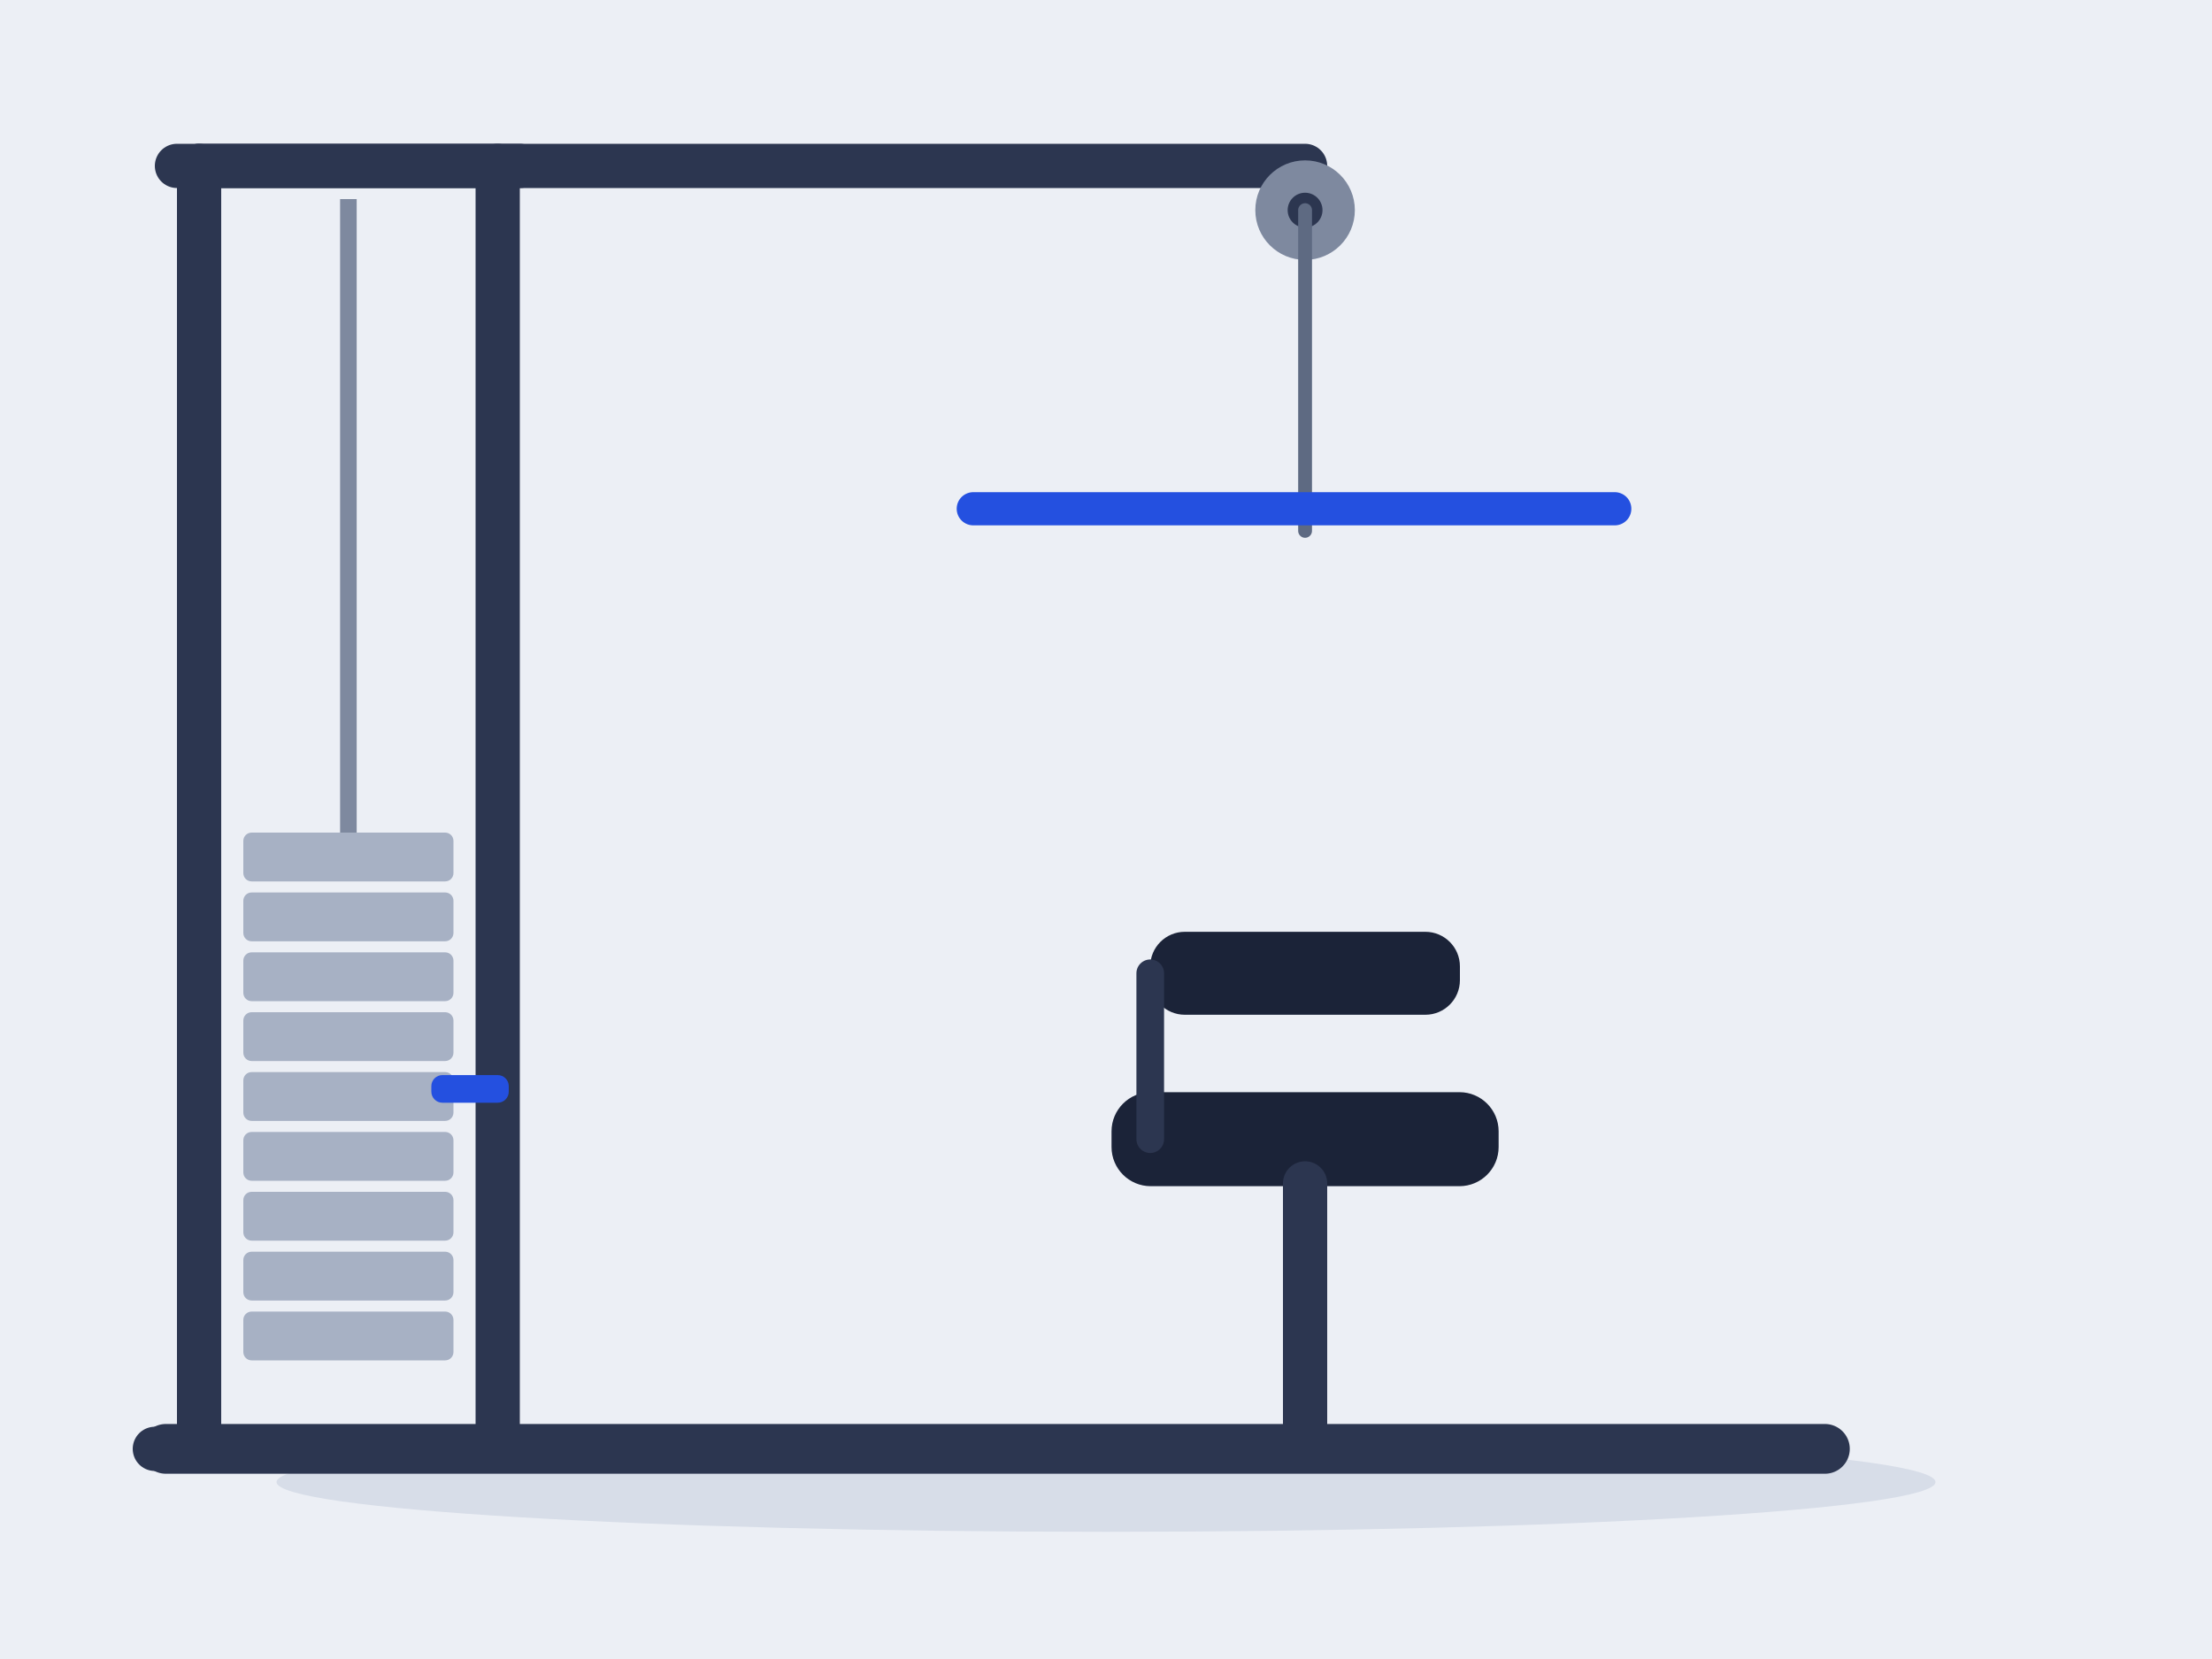
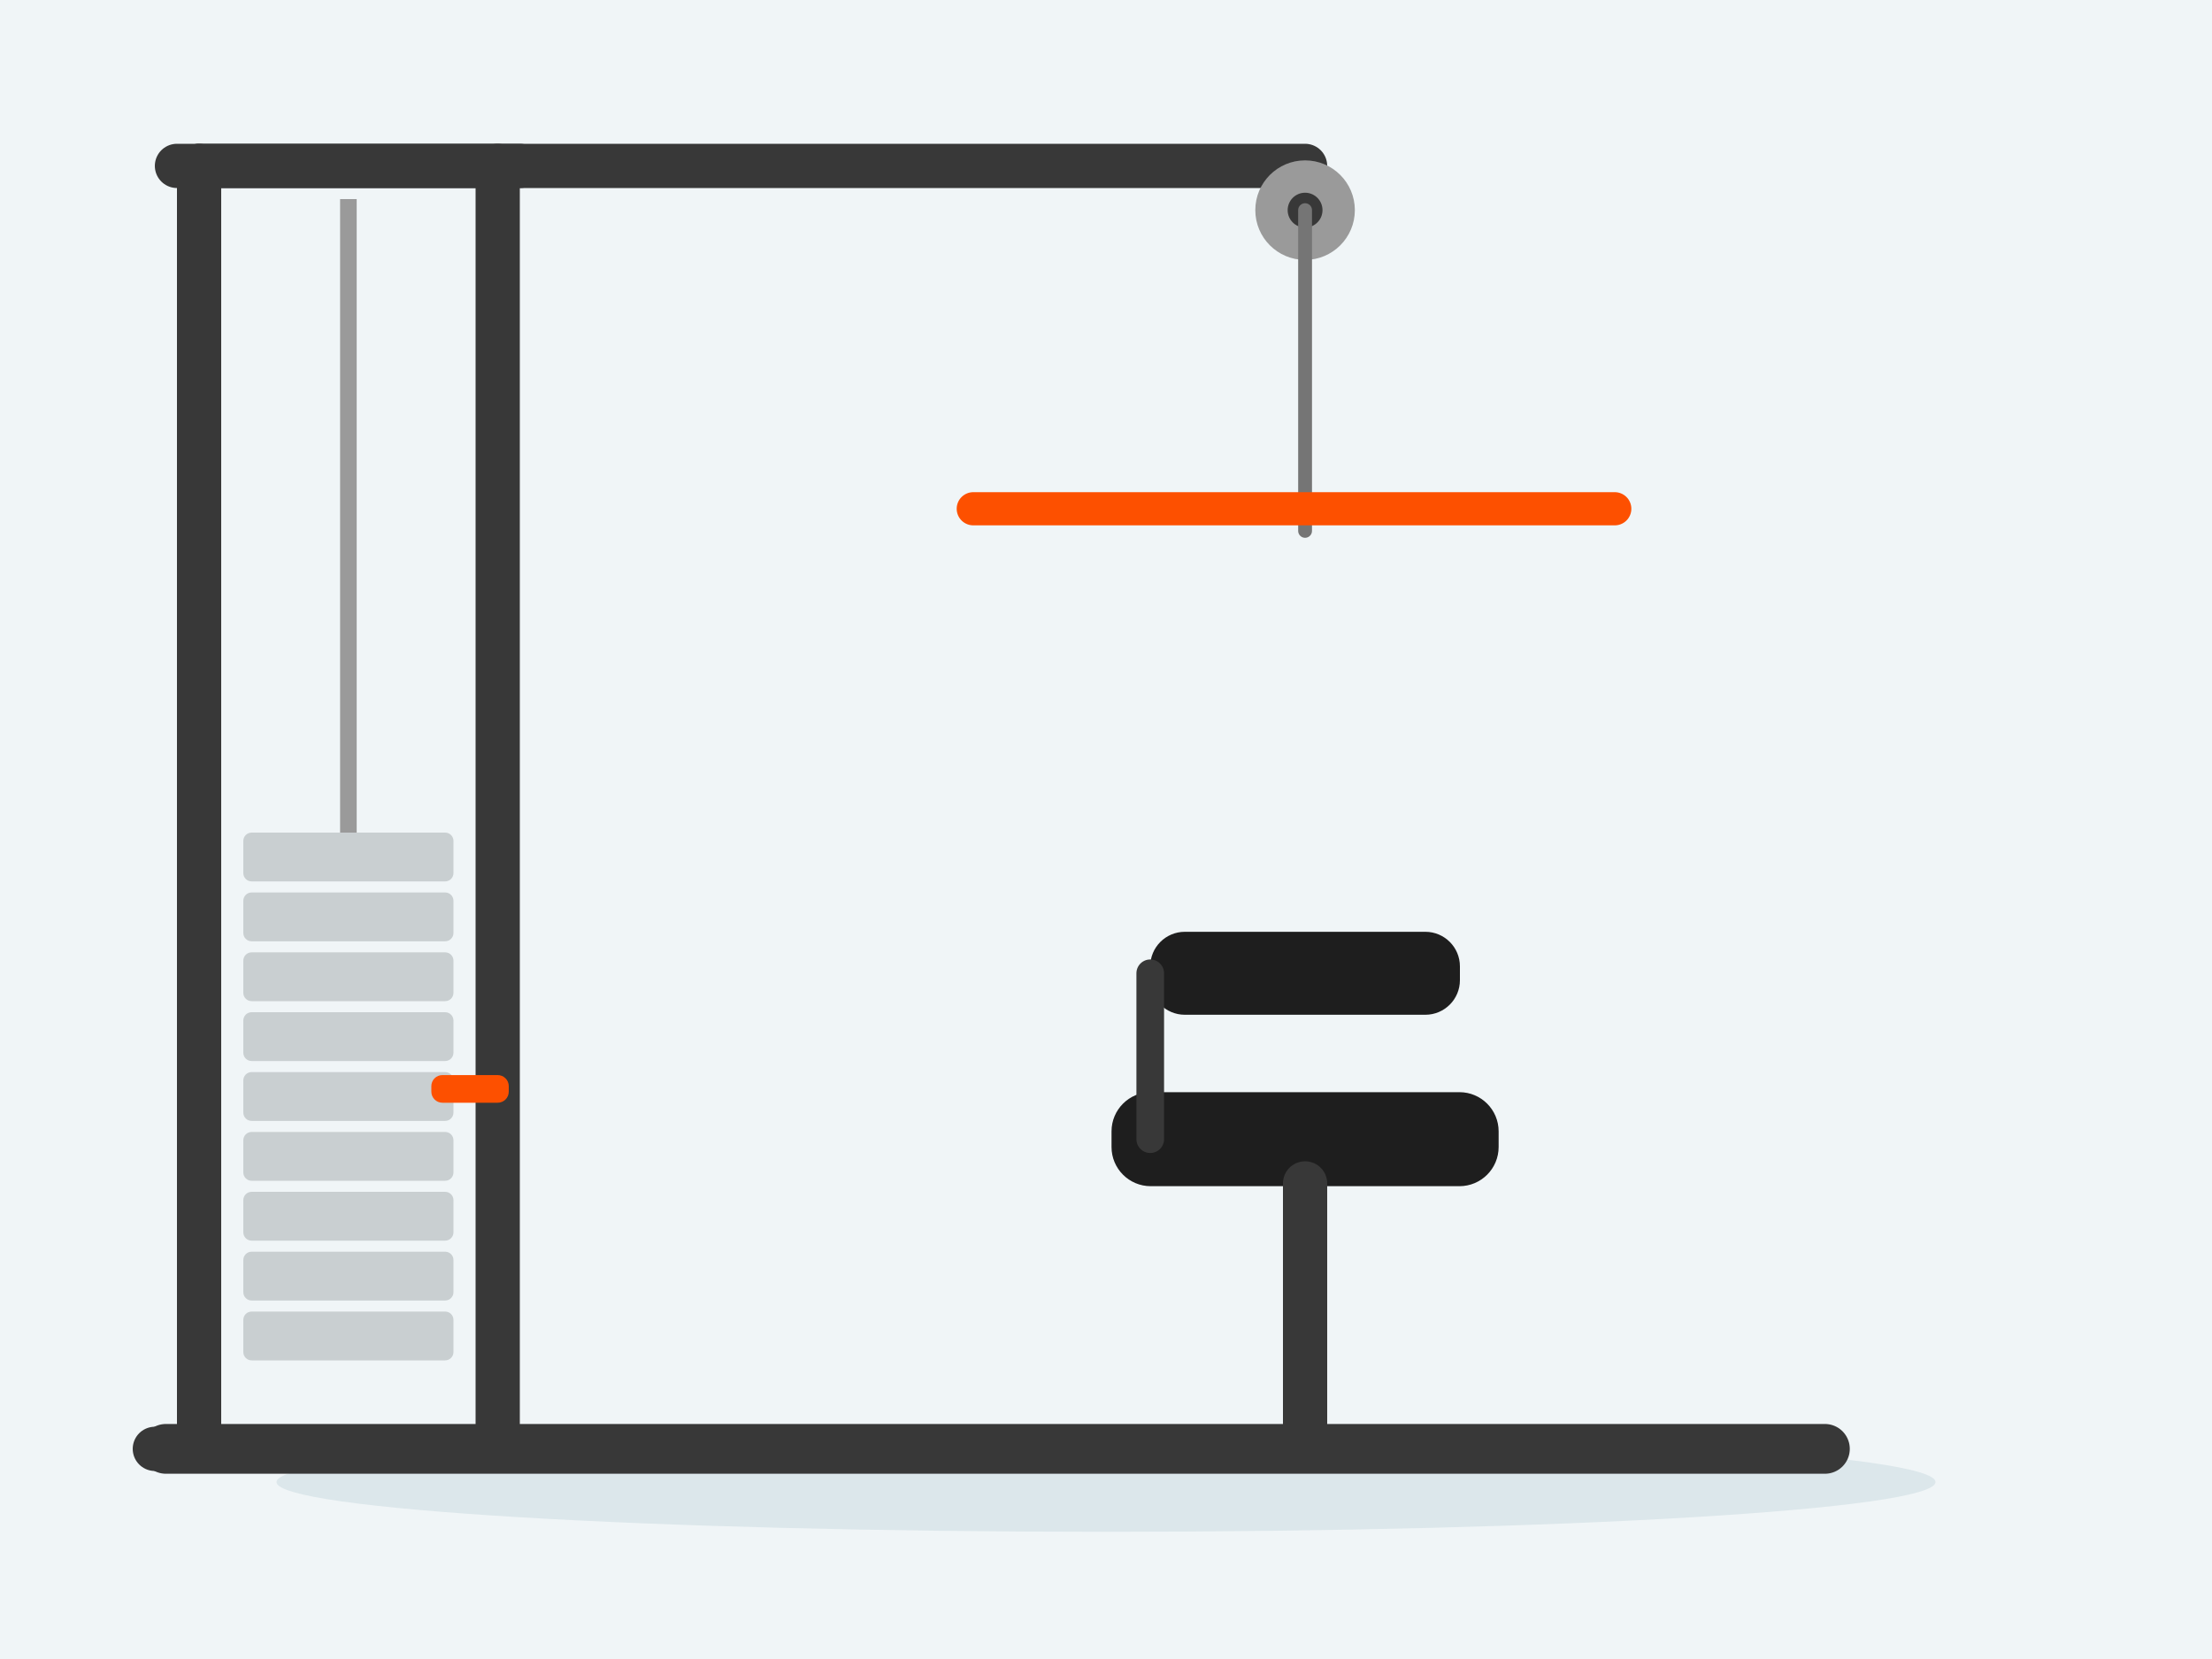
<svg xmlns="http://www.w3.org/2000/svg" viewBox="0 0 400 300" role="img" aria-label="Polea alta de jalón (con asiento)">
-   <rect width="400" height="300" fill="#ECEFF5" />
-   <ellipse cx="200" cy="268" rx="150" ry="9" fill="#D7DDE8" />
-   <line x1="30" y1="262" x2="330" y2="262" stroke="#2C3650" stroke-width="9" stroke-linecap="round" />
-   <line x1="36" y1="30" x2="36" y2="262" stroke="#2C3650" stroke-width="8" stroke-linecap="round" />
-   <line x1="90" y1="30" x2="90" y2="262" stroke="#2C3650" stroke-width="8" stroke-linecap="round" />
-   <line x1="32" y1="30" x2="94" y2="30" stroke="#2C3650" stroke-width="8" stroke-linecap="round" />
-   <line x1="28" y1="262" x2="98" y2="262" stroke="#2C3650" stroke-width="8" stroke-linecap="round" />
-   <line x1="63" y1="36" x2="63" y2="150.56" stroke="#7E899F" stroke-width="3" />
-   <rect x="44" y="150.56" width="38" height="8.827" rx="1.5" fill="#A7B1C4" />
-   <rect x="44" y="161.387" width="38" height="8.827" rx="1.5" fill="#A7B1C4" />
-   <rect x="44" y="172.213" width="38" height="8.827" rx="1.5" fill="#A7B1C4" />
-   <rect x="44" y="183.04" width="38" height="8.827" rx="1.5" fill="#A7B1C4" />
-   <rect x="44" y="193.867" width="38" height="8.827" rx="1.5" fill="#A7B1C4" />
-   <rect x="44" y="204.693" width="38" height="8.827" rx="1.5" fill="#A7B1C4" />
-   <rect x="44" y="215.52" width="38" height="8.827" rx="1.5" fill="#A7B1C4" />
-   <rect x="44" y="226.347" width="38" height="8.827" rx="1.5" fill="#A7B1C4" />
-   <rect x="44" y="237.173" width="38" height="8.827" rx="1.5" fill="#A7B1C4" />
-   <rect x="78" y="194.408" width="14" height="5" rx="2" fill="#2450E0" />
-   <line x1="36" y1="30" x2="236" y2="30" stroke="#2C3650" stroke-width="8" stroke-linecap="round" />
-   <circle cx="236" cy="38" r="9" fill="#7E899F" />
-   <circle cx="236" cy="38" r="3.15" fill="#2C3650" />
-   <polyline points="236,38 236,96" fill="none" stroke="#5E6A82" stroke-width="2.5" stroke-linecap="round" stroke-linejoin="round" />
-   <polyline points="176,92 292,92" fill="none" stroke="#2450E0" stroke-width="6" stroke-linecap="round" stroke-linejoin="round" />
-   <rect x="201" y="197.5" width="70" height="17" rx="7.083" fill="#1B2338" transform="rotate(0 236 206)" />
-   <line x1="236" y1="214" x2="236" y2="262" stroke="#2C3650" stroke-width="8" stroke-linecap="round" />
-   <rect x="208" y="168.5" width="56" height="15" rx="6.25" fill="#1B2338" transform="rotate(0 236 176)" />
-   <line x1="208" y1="176" x2="208" y2="206" stroke="#2C3650" stroke-width="5" stroke-linecap="round" />
+   <rect width="400" height="300" fill="#F0F5F7" />
+   <ellipse cx="200" cy="268" rx="150" ry="9" fill="#DCE7EB" />
+   <line x1="30" y1="262" x2="330" y2="262" stroke="#383838" stroke-width="9" stroke-linecap="round" />
+   <line x1="36" y1="30" x2="36" y2="262" stroke="#383838" stroke-width="8" stroke-linecap="round" />
+   <line x1="90" y1="30" x2="90" y2="262" stroke="#383838" stroke-width="8" stroke-linecap="round" />
+   <line x1="32" y1="30" x2="94" y2="30" stroke="#383838" stroke-width="8" stroke-linecap="round" />
+   <line x1="28" y1="262" x2="98" y2="262" stroke="#383838" stroke-width="8" stroke-linecap="round" />
+   <line x1="63" y1="36" x2="63" y2="150.56" stroke="#9A9A9A" stroke-width="3" />
+   <rect x="44" y="150.56" width="38" height="8.827" rx="1.5" fill="#C9CFD1" />
+   <rect x="44" y="161.387" width="38" height="8.827" rx="1.5" fill="#C9CFD1" />
+   <rect x="44" y="172.213" width="38" height="8.827" rx="1.5" fill="#C9CFD1" />
+   <rect x="44" y="183.04" width="38" height="8.827" rx="1.5" fill="#C9CFD1" />
+   <rect x="44" y="193.867" width="38" height="8.827" rx="1.5" fill="#C9CFD1" />
+   <rect x="44" y="204.693" width="38" height="8.827" rx="1.5" fill="#C9CFD1" />
+   <rect x="44" y="215.52" width="38" height="8.827" rx="1.5" fill="#C9CFD1" />
+   <rect x="44" y="226.347" width="38" height="8.827" rx="1.5" fill="#C9CFD1" />
+   <rect x="44" y="237.173" width="38" height="8.827" rx="1.5" fill="#C9CFD1" />
+   <rect x="78" y="194.408" width="14" height="5" rx="2" fill="#FD5000" />
+   <line x1="36" y1="30" x2="236" y2="30" stroke="#383838" stroke-width="8" stroke-linecap="round" />
+   <circle cx="236" cy="38" r="9" fill="#9A9A9A" />
+   <circle cx="236" cy="38" r="3.15" fill="#383838" />
+   <polyline points="236,38 236,96" fill="none" stroke="#757575" stroke-width="2.5" stroke-linecap="round" stroke-linejoin="round" />
+   <polyline points="176,92 292,92" fill="none" stroke="#FD5000" stroke-width="6" stroke-linecap="round" stroke-linejoin="round" />
+   <rect x="201" y="197.5" width="70" height="17" rx="7.083" fill="#1E1E1E" transform="rotate(0 236 206)" />
+   <line x1="236" y1="214" x2="236" y2="262" stroke="#383838" stroke-width="8" stroke-linecap="round" />
+   <rect x="208" y="168.5" width="56" height="15" rx="6.25" fill="#1E1E1E" transform="rotate(0 236 176)" />
+   <line x1="208" y1="176" x2="208" y2="206" stroke="#383838" stroke-width="5" stroke-linecap="round" />
</svg>
